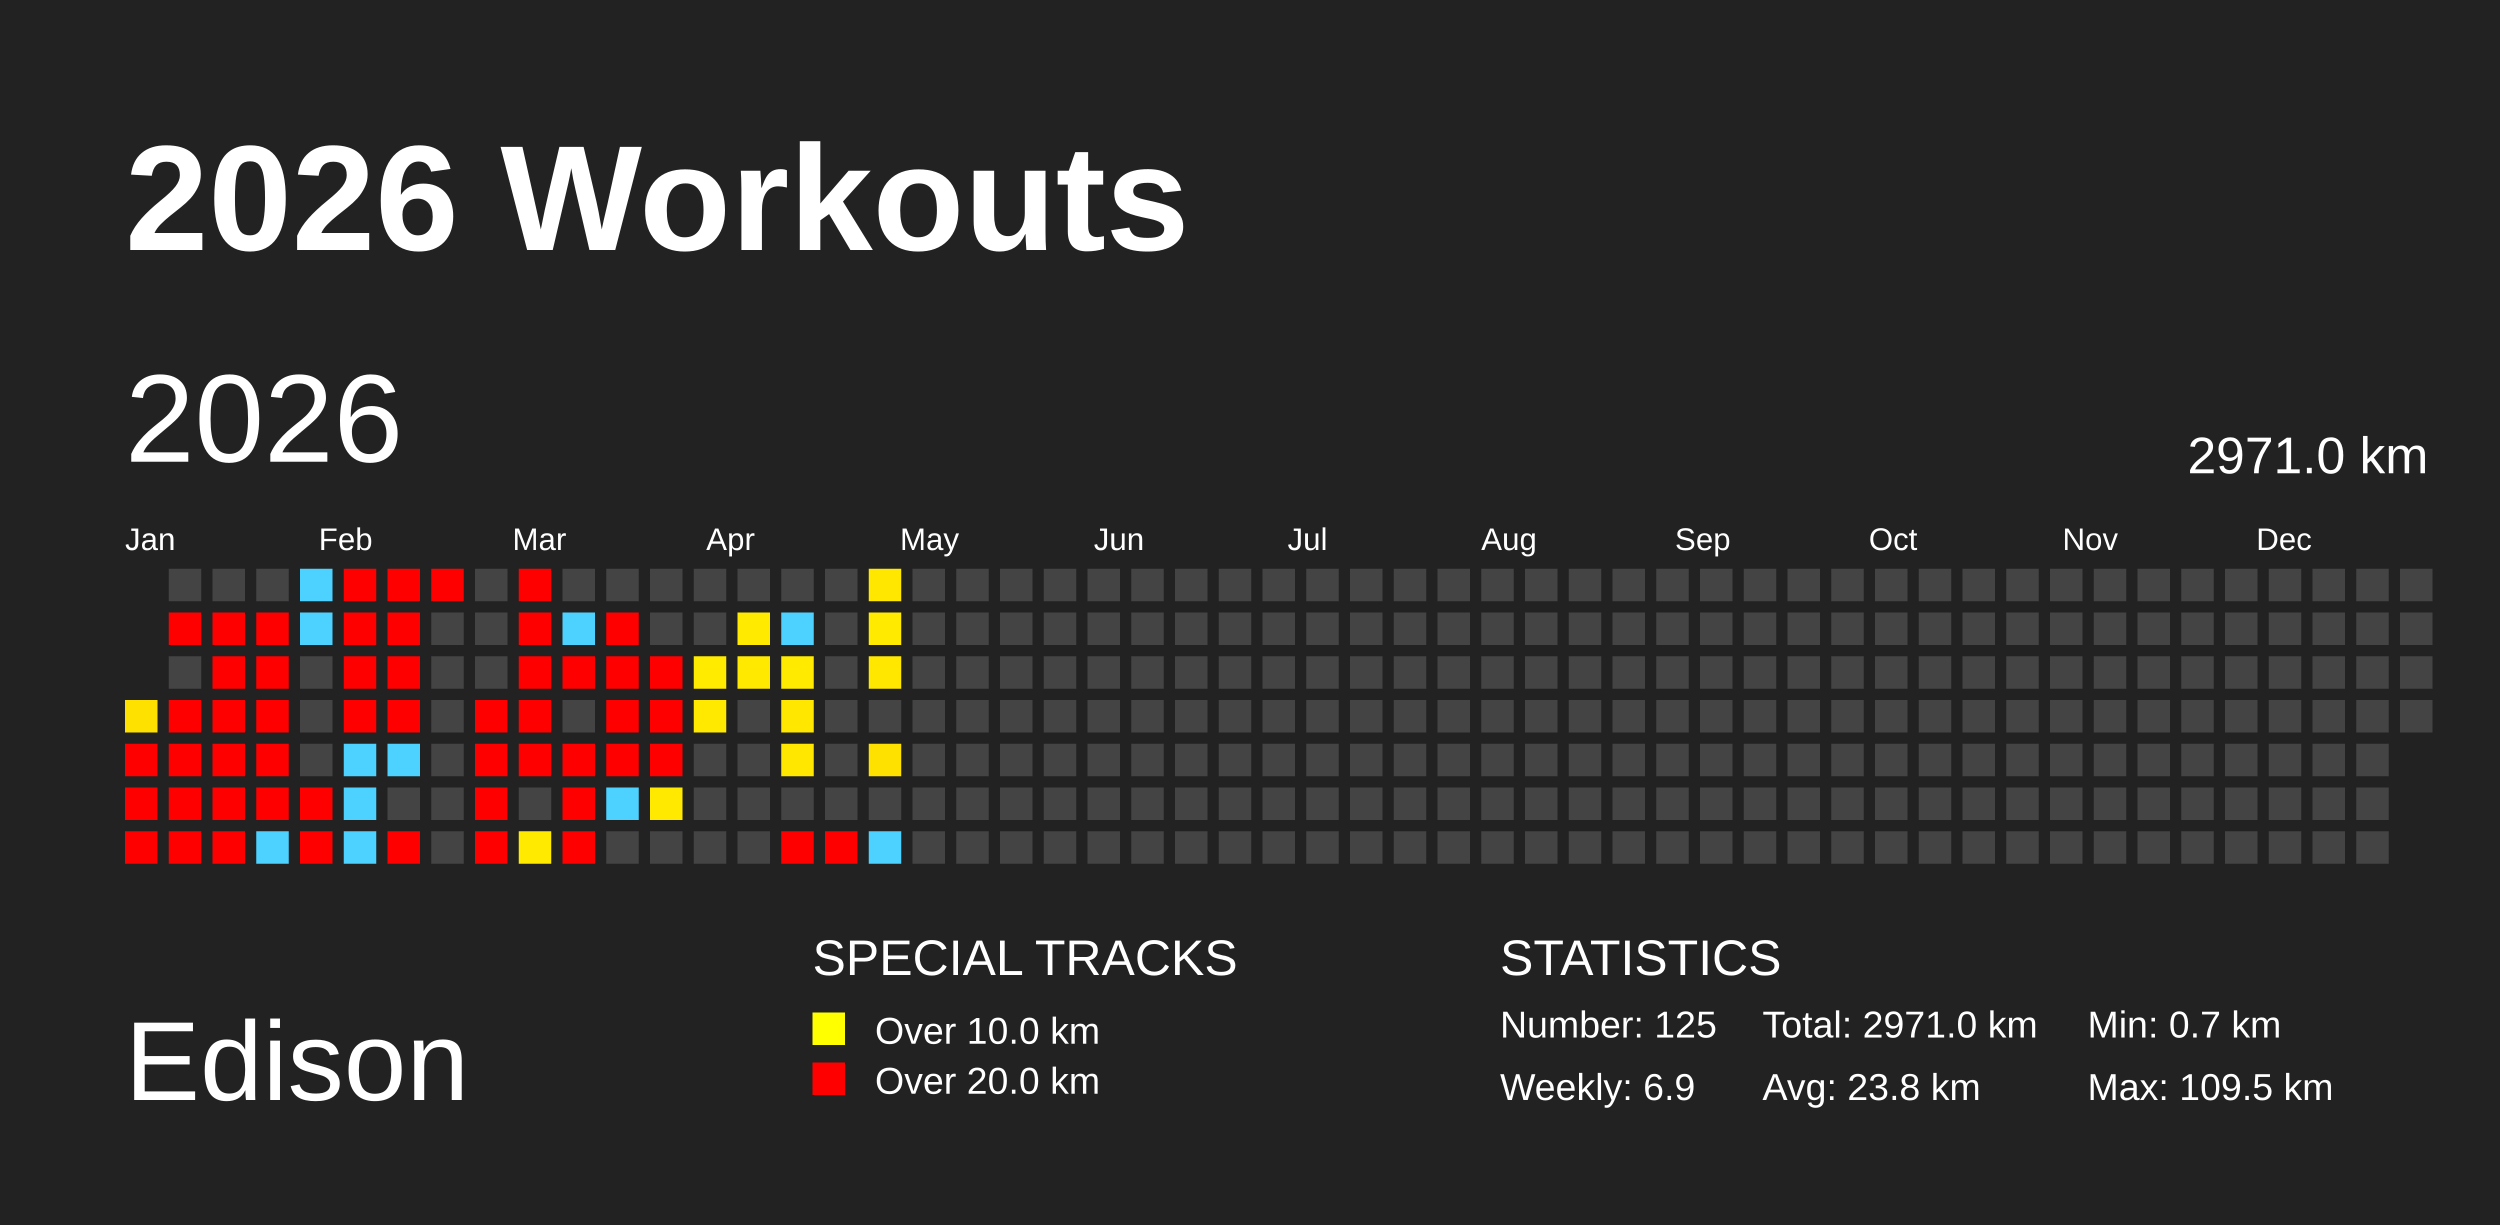
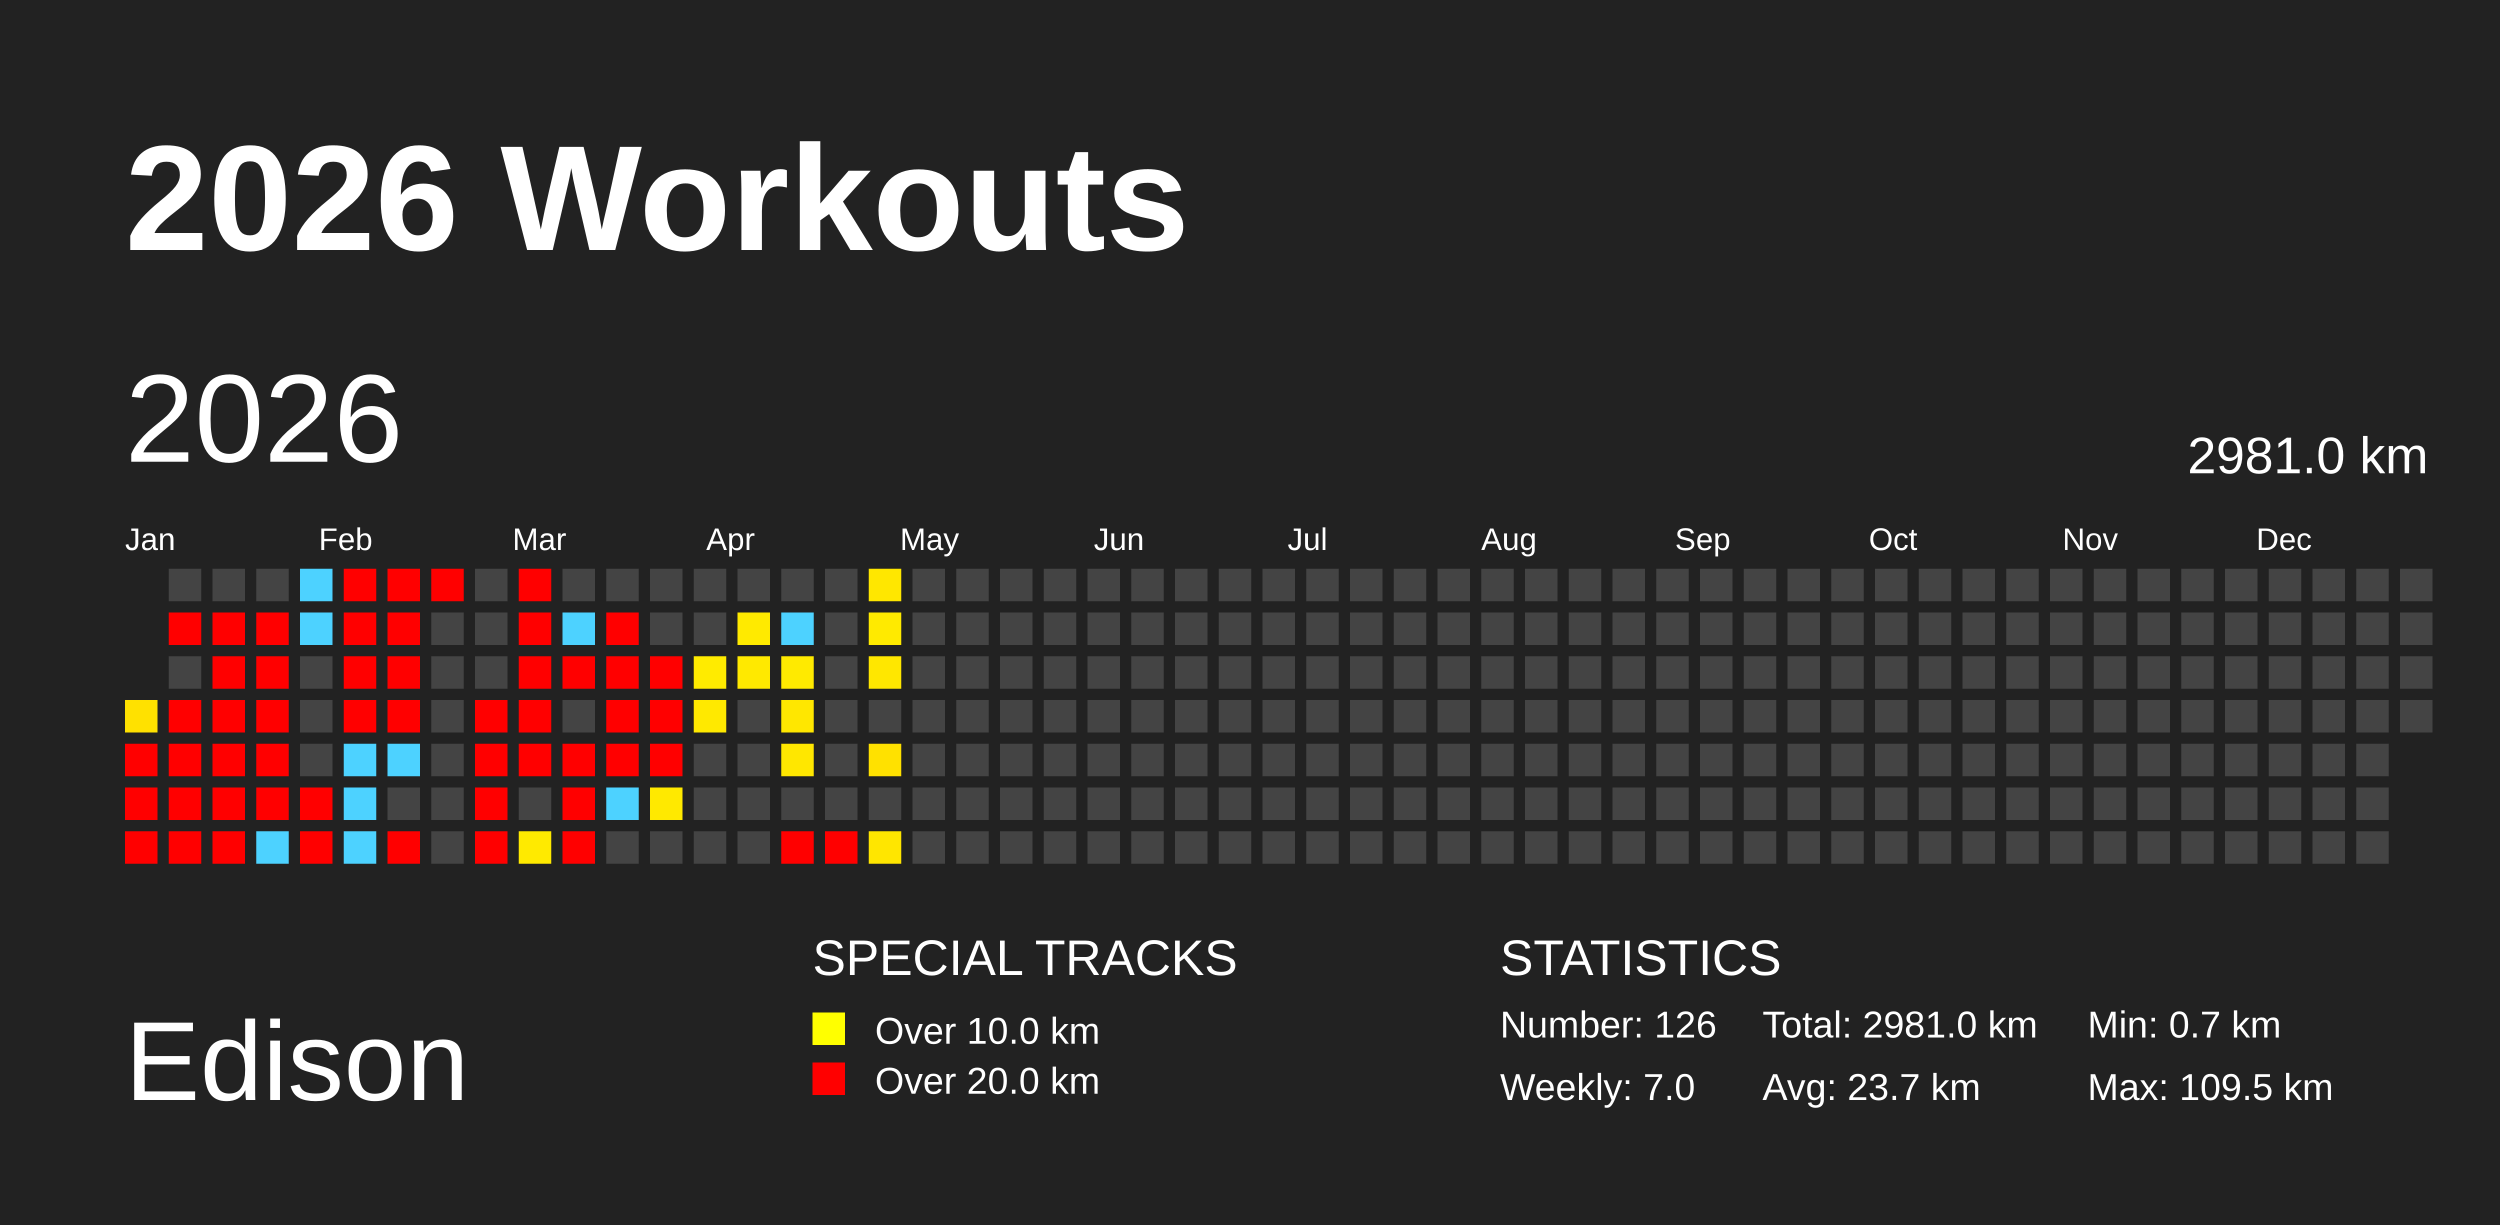
<svg xmlns="http://www.w3.org/2000/svg" baseProfile="full" height="98mm" version="1.1" viewBox="0,0,200,98" width="200mm">
  <defs />
  <rect fill="#222222" height="98" width="200" x="0" y="0" />
  <text fill="#FFFFFF" style="font-size:12px; font-family:Arial; font-weight:bold;" x="10" y="20">2026 Workouts</text>
  <text fill="#FFFFFF" style="font-size:9px; font-family:Arial" x="10" y="88">Edison</text>
  <text fill="#FFFFFF" style="font-size:4px; font-family:Arial" x="65" y="78">SPECIAL TRACKS</text>
  <rect fill="yellow" height="2.6" width="2.6" x="65" y="81" />
  <text fill="#FFFFFF" style="font-size:3px; font-family:Arial" x="70" y="83.5">Over 10.0 km</text>
  <rect fill="red" height="2.6" width="2.6" x="65" y="85" />
  <text fill="#FFFFFF" style="font-size:3px; font-family:Arial" x="70" y="87.5">Over 20.0 km</text>
  <text fill="#FFFFFF" style="font-size:4px; font-family:Arial" x="120" y="78">STATISTICS</text>
-   <text fill="#FFFFFF" style="font-size:3px; font-family:Arial" x="120" y="83">Number: 125</text>
-   <text fill="#FFFFFF" style="font-size:3px; font-family:Arial" x="120" y="88">Weekly: 6.9</text>
-   <text fill="#FFFFFF" style="font-size:3px; font-family:Arial" x="141" y="83">Total: 2971.0 km</text>
-   <text fill="#FFFFFF" style="font-size:3px; font-family:Arial" x="141" y="88">Avg: 23.8 km</text>
+   <text fill="#FFFFFF" style="font-size:3px; font-family:Arial" x="120" y="83">Number: 126</text>
+   <text fill="#FFFFFF" style="font-size:3px; font-family:Arial" x="120" y="88">Weekly: 7.0</text>
+   <text fill="#FFFFFF" style="font-size:3px; font-family:Arial" x="141" y="83">Total: 2981.0 km</text>
+   <text fill="#FFFFFF" style="font-size:3px; font-family:Arial" x="141" y="88">Avg: 23.7 km</text>
  <text fill="#FFFFFF" style="font-size:3px; font-family:Arial" x="167" y="83">Min: 0.7 km</text>
  <text fill="#FFFFFF" style="font-size:3px; font-family:Arial" x="167" y="88">Max: 109.5 km</text>
  <text dominant-baseline="hanging" fill="#FFFFFF" style="font-size:10.0px; font-family:Arial;" x="10" y="30">2026</text>
-   <text dominant-baseline="hanging" fill="#FFFFFF" style="font-size:4.125px; font-family:Arial;" x="175" y="35">2971.0 km</text>
+   <text dominant-baseline="hanging" fill="#FFFFFF" style="font-size:4.125px; font-family:Arial;" x="175" y="35">2981.0 km</text>
  <text fill="#FFFFFF" style="font-size:2.5px; font-family:Arial" x="10.0" y="44">Jan</text>
  <text fill="#FFFFFF" style="font-size:2.5px; font-family:Arial" x="25.5" y="44">Feb</text>
  <text fill="#FFFFFF" style="font-size:2.5px; font-family:Arial" x="41.0" y="44">Mar</text>
  <text fill="#FFFFFF" style="font-size:2.5px; font-family:Arial" x="56.5" y="44">Apr</text>
  <text fill="#FFFFFF" style="font-size:2.5px; font-family:Arial" x="72.0" y="44">May</text>
  <text fill="#FFFFFF" style="font-size:2.5px; font-family:Arial" x="87.5" y="44">Jun</text>
  <text fill="#FFFFFF" style="font-size:2.5px; font-family:Arial" x="103.0" y="44">Jul</text>
  <text fill="#FFFFFF" style="font-size:2.5px; font-family:Arial" x="118.5" y="44">Aug</text>
  <text fill="#FFFFFF" style="font-size:2.5px; font-family:Arial" x="134.0" y="44">Sep</text>
  <text fill="#FFFFFF" style="font-size:2.5px; font-family:Arial" x="149.5" y="44">Oct</text>
  <text fill="#FFFFFF" style="font-size:2.5px; font-family:Arial" x="165.0" y="44">Nov</text>
  <text fill="#FFFFFF" style="font-size:2.5px; font-family:Arial" x="180.5" y="44">Dec</text>
  <rect fill="#ffe100" height="2.6" width="2.6" x="10.0" y="56.0" />
  <rect fill="red" height="2.6" width="2.6" x="10.0" y="59.5" />
  <rect fill="red" height="2.6" width="2.6" x="10.0" y="63.0" />
  <rect fill="red" height="2.6" width="2.6" x="10.0" y="66.5" />
  <rect fill="#444444" height="2.6" width="2.6" x="13.5" y="45.5" />
  <rect fill="red" height="2.6" width="2.6" x="13.5" y="49.0" />
  <rect fill="#444444" height="2.6" width="2.6" x="13.5" y="52.5" />
  <rect fill="red" height="2.6" width="2.6" x="13.5" y="56.0" />
  <rect fill="red" height="2.6" width="2.6" x="13.5" y="59.5" />
  <rect fill="red" height="2.6" width="2.6" x="13.5" y="63.0" />
  <rect fill="red" height="2.6" width="2.6" x="13.5" y="66.5" />
  <rect fill="#444444" height="2.6" width="2.6" x="17.0" y="45.5" />
  <rect fill="red" height="2.6" width="2.6" x="17.0" y="49.0" />
  <rect fill="red" height="2.6" width="2.6" x="17.0" y="52.5" />
  <rect fill="red" height="2.6" width="2.6" x="17.0" y="56.0" />
  <rect fill="red" height="2.6" width="2.6" x="17.0" y="59.5" />
  <rect fill="red" height="2.6" width="2.6" x="17.0" y="63.0" />
  <rect fill="red" height="2.6" width="2.6" x="17.0" y="66.5" />
  <rect fill="#444444" height="2.6" width="2.6" x="20.5" y="45.5" />
  <rect fill="red" height="2.6" width="2.6" x="20.5" y="49.0" />
  <rect fill="red" height="2.6" width="2.6" x="20.5" y="52.5" />
  <rect fill="red" height="2.6" width="2.6" x="20.5" y="56.0" />
  <rect fill="red" height="2.6" width="2.6" x="20.5" y="59.5" />
  <rect fill="red" height="2.6" width="2.6" x="20.5" y="63.0" />
  <rect fill="#4dd2ff" height="2.6" width="2.6" x="20.5" y="66.5" />
  <rect fill="#4dd2ff" height="2.6" width="2.6" x="24.0" y="45.5" />
  <rect fill="#4dd2ff" height="2.6" width="2.6" x="24.0" y="49.0" />
  <rect fill="#444444" height="2.6" width="2.6" x="24.0" y="52.5" />
  <rect fill="#444444" height="2.6" width="2.6" x="24.0" y="56.0" />
  <rect fill="#444444" height="2.6" width="2.6" x="24.0" y="59.5" />
  <rect fill="red" height="2.6" width="2.6" x="24.0" y="63.0" />
  <rect fill="red" height="2.6" width="2.6" x="24.0" y="66.5" />
  <rect fill="red" height="2.6" width="2.6" x="27.5" y="45.5" />
  <rect fill="red" height="2.6" width="2.6" x="27.5" y="49.0" />
  <rect fill="red" height="2.6" width="2.6" x="27.5" y="52.5" />
  <rect fill="red" height="2.6" width="2.6" x="27.5" y="56.0" />
  <rect fill="#4dd2ff" height="2.6" width="2.6" x="27.5" y="59.5" />
  <rect fill="#4dd2ff" height="2.6" width="2.6" x="27.5" y="63.0" />
  <rect fill="#4dd2ff" height="2.6" width="2.6" x="27.5" y="66.5" />
  <rect fill="red" height="2.6" width="2.6" x="31.0" y="45.5" />
  <rect fill="red" height="2.6" width="2.6" x="31.0" y="49.0" />
  <rect fill="red" height="2.6" width="2.6" x="31.0" y="52.5" />
  <rect fill="red" height="2.6" width="2.6" x="31.0" y="56.0" />
  <rect fill="#4dd2ff" height="2.6" width="2.6" x="31.0" y="59.5" />
  <rect fill="#444444" height="2.6" width="2.6" x="31.0" y="63.0" />
  <rect fill="red" height="2.6" width="2.6" x="31.0" y="66.5" />
  <rect fill="red" height="2.6" width="2.6" x="34.5" y="45.5" />
  <rect fill="#444444" height="2.6" width="2.6" x="34.5" y="49.0" />
  <rect fill="#444444" height="2.6" width="2.6" x="34.5" y="52.5" />
  <rect fill="#444444" height="2.6" width="2.6" x="34.5" y="56.0" />
  <rect fill="#444444" height="2.6" width="2.6" x="34.5" y="59.5" />
  <rect fill="#444444" height="2.6" width="2.6" x="34.5" y="63.0" />
  <rect fill="#444444" height="2.6" width="2.6" x="34.5" y="66.5" />
  <rect fill="#444444" height="2.6" width="2.6" x="38.0" y="45.5" />
  <rect fill="#444444" height="2.6" width="2.6" x="38.0" y="49.0" />
  <rect fill="#444444" height="2.6" width="2.6" x="38.0" y="52.5" />
  <rect fill="red" height="2.6" width="2.6" x="38.0" y="56.0" />
  <rect fill="red" height="2.6" width="2.6" x="38.0" y="59.5" />
  <rect fill="red" height="2.6" width="2.6" x="38.0" y="63.0" />
  <rect fill="red" height="2.6" width="2.6" x="38.0" y="66.5" />
  <rect fill="red" height="2.6" width="2.6" x="41.5" y="45.5" />
  <rect fill="red" height="2.6" width="2.6" x="41.5" y="49.0" />
  <rect fill="red" height="2.6" width="2.6" x="41.5" y="52.5" />
  <rect fill="red" height="2.6" width="2.6" x="41.5" y="56.0" />
  <rect fill="red" height="2.6" width="2.6" x="41.5" y="59.5" />
  <rect fill="#444444" height="2.6" width="2.6" x="41.5" y="63.0" />
  <rect fill="#ffea00" height="2.6" width="2.6" x="41.5" y="66.5" />
  <rect fill="#444444" height="2.6" width="2.6" x="45.0" y="45.5" />
  <rect fill="#4dd2ff" height="2.6" width="2.6" x="45.0" y="49.0" />
  <rect fill="red" height="2.6" width="2.6" x="45.0" y="52.5" />
  <rect fill="#444444" height="2.6" width="2.6" x="45.0" y="56.0" />
  <rect fill="red" height="2.6" width="2.6" x="45.0" y="59.5" />
  <rect fill="red" height="2.6" width="2.6" x="45.0" y="63.0" />
  <rect fill="red" height="2.6" width="2.6" x="45.0" y="66.5" />
  <rect fill="#444444" height="2.6" width="2.6" x="48.5" y="45.5" />
  <rect fill="red" height="2.6" width="2.6" x="48.5" y="49.0" />
  <rect fill="red" height="2.6" width="2.6" x="48.5" y="52.5" />
  <rect fill="red" height="2.6" width="2.6" x="48.5" y="56.0" />
  <rect fill="red" height="2.6" width="2.6" x="48.5" y="59.5" />
  <rect fill="#4dd2ff" height="2.6" width="2.6" x="48.5" y="63.0" />
  <rect fill="#444444" height="2.6" width="2.6" x="48.5" y="66.5" />
  <rect fill="#444444" height="2.6" width="2.6" x="52.0" y="45.5" />
  <rect fill="#444444" height="2.6" width="2.6" x="52.0" y="49.0" />
  <rect fill="red" height="2.6" width="2.6" x="52.0" y="52.5" />
  <rect fill="red" height="2.6" width="2.6" x="52.0" y="56.0" />
  <rect fill="red" height="2.6" width="2.6" x="52.0" y="59.5" />
  <rect fill="#ffe900" height="2.6" width="2.6" x="52.0" y="63.0" />
  <rect fill="#444444" height="2.6" width="2.6" x="52.0" y="66.5" />
  <rect fill="#444444" height="2.6" width="2.6" x="55.5" y="45.5" />
  <rect fill="#444444" height="2.6" width="2.6" x="55.5" y="49.0" />
  <rect fill="#ffeb00" height="2.6" width="2.6" x="55.5" y="52.5" />
  <rect fill="#ffe900" height="2.6" width="2.6" x="55.5" y="56.0" />
  <rect fill="#444444" height="2.6" width="2.6" x="55.5" y="59.5" />
  <rect fill="#444444" height="2.6" width="2.6" x="55.5" y="63.0" />
  <rect fill="#444444" height="2.6" width="2.6" x="55.5" y="66.5" />
  <rect fill="#444444" height="2.6" width="2.6" x="59.0" y="45.5" />
  <rect fill="#ffea00" height="2.6" width="2.6" x="59.0" y="49.0" />
  <rect fill="#ffe900" height="2.6" width="2.6" x="59.0" y="52.5" />
  <rect fill="#444444" height="2.6" width="2.6" x="59.0" y="56.0" />
  <rect fill="#444444" height="2.6" width="2.6" x="59.0" y="59.5" />
  <rect fill="#444444" height="2.6" width="2.6" x="59.0" y="63.0" />
  <rect fill="#444444" height="2.6" width="2.6" x="59.0" y="66.5" />
  <rect fill="#444444" height="2.6" width="2.6" x="62.5" y="45.5" />
  <rect fill="#4dd2ff" height="2.6" width="2.6" x="62.5" y="49.0" />
  <rect fill="#ffea00" height="2.6" width="2.6" x="62.5" y="52.5" />
  <rect fill="#ffe700" height="2.6" width="2.6" x="62.5" y="56.0" />
  <rect fill="#ffe700" height="2.6" width="2.6" x="62.5" y="59.5" />
  <rect fill="#444444" height="2.6" width="2.6" x="62.5" y="63.0" />
  <rect fill="red" height="2.6" width="2.6" x="62.5" y="66.5" />
  <rect fill="#444444" height="2.6" width="2.6" x="66.0" y="45.5" />
  <rect fill="#444444" height="2.6" width="2.6" x="66.0" y="49.0" />
  <rect fill="#444444" height="2.6" width="2.6" x="66.0" y="52.5" />
  <rect fill="#444444" height="2.6" width="2.6" x="66.0" y="56.0" />
  <rect fill="#444444" height="2.6" width="2.6" x="66.0" y="59.5" />
  <rect fill="#444444" height="2.6" width="2.6" x="66.0" y="63.0" />
  <rect fill="red" height="2.6" width="2.6" x="66.0" y="66.5" />
  <rect fill="#ffe700" height="2.6" width="2.6" x="69.5" y="45.5" />
  <rect fill="#ffea00" height="2.6" width="2.6" x="69.5" y="49.0" />
  <rect fill="#ffe700" height="2.6" width="2.6" x="69.5" y="52.5" />
  <rect fill="#444444" height="2.6" width="2.6" x="69.5" y="56.0" />
  <rect fill="#ffe100" height="2.6" width="2.6" x="69.5" y="59.5" />
  <rect fill="#444444" height="2.6" width="2.6" x="69.5" y="63.0" />
-   <rect fill="#4dd2ff" height="2.6" width="2.6" x="69.5" y="66.5" />
+   <rect fill="#ffe600" height="2.6" width="2.6" x="69.5" y="66.5" />
  <rect fill="#444444" height="2.6" width="2.6" x="73.0" y="45.5" />
  <rect fill="#444444" height="2.6" width="2.6" x="73.0" y="49.0" />
  <rect fill="#444444" height="2.6" width="2.6" x="73.0" y="52.5" />
  <rect fill="#444444" height="2.6" width="2.6" x="73.0" y="56.0" />
  <rect fill="#444444" height="2.6" width="2.6" x="73.0" y="59.5" />
  <rect fill="#444444" height="2.6" width="2.6" x="73.0" y="63.0" />
  <rect fill="#444444" height="2.6" width="2.6" x="73.0" y="66.5" />
  <rect fill="#444444" height="2.6" width="2.6" x="76.5" y="45.5" />
  <rect fill="#444444" height="2.6" width="2.6" x="76.5" y="49.0" />
  <rect fill="#444444" height="2.6" width="2.6" x="76.5" y="52.5" />
  <rect fill="#444444" height="2.6" width="2.6" x="76.5" y="56.0" />
  <rect fill="#444444" height="2.6" width="2.6" x="76.5" y="59.5" />
  <rect fill="#444444" height="2.6" width="2.6" x="76.5" y="63.0" />
  <rect fill="#444444" height="2.6" width="2.6" x="76.5" y="66.5" />
  <rect fill="#444444" height="2.6" width="2.6" x="80.0" y="45.5" />
  <rect fill="#444444" height="2.6" width="2.6" x="80.0" y="49.0" />
  <rect fill="#444444" height="2.6" width="2.6" x="80.0" y="52.5" />
  <rect fill="#444444" height="2.6" width="2.6" x="80.0" y="56.0" />
  <rect fill="#444444" height="2.6" width="2.6" x="80.0" y="59.5" />
  <rect fill="#444444" height="2.6" width="2.6" x="80.0" y="63.0" />
  <rect fill="#444444" height="2.6" width="2.6" x="80.0" y="66.5" />
  <rect fill="#444444" height="2.6" width="2.6" x="83.5" y="45.5" />
  <rect fill="#444444" height="2.6" width="2.6" x="83.5" y="49.0" />
  <rect fill="#444444" height="2.6" width="2.6" x="83.5" y="52.5" />
  <rect fill="#444444" height="2.6" width="2.6" x="83.5" y="56.0" />
  <rect fill="#444444" height="2.6" width="2.6" x="83.5" y="59.5" />
  <rect fill="#444444" height="2.6" width="2.6" x="83.5" y="63.0" />
  <rect fill="#444444" height="2.6" width="2.6" x="83.5" y="66.5" />
  <rect fill="#444444" height="2.6" width="2.6" x="87.0" y="45.5" />
  <rect fill="#444444" height="2.6" width="2.6" x="87.0" y="49.0" />
  <rect fill="#444444" height="2.6" width="2.6" x="87.0" y="52.5" />
  <rect fill="#444444" height="2.6" width="2.6" x="87.0" y="56.0" />
  <rect fill="#444444" height="2.6" width="2.6" x="87.0" y="59.5" />
  <rect fill="#444444" height="2.6" width="2.6" x="87.0" y="63.0" />
  <rect fill="#444444" height="2.6" width="2.6" x="87.0" y="66.5" />
  <rect fill="#444444" height="2.6" width="2.6" x="90.5" y="45.5" />
  <rect fill="#444444" height="2.6" width="2.6" x="90.5" y="49.0" />
  <rect fill="#444444" height="2.6" width="2.6" x="90.5" y="52.5" />
  <rect fill="#444444" height="2.6" width="2.6" x="90.5" y="56.0" />
  <rect fill="#444444" height="2.6" width="2.6" x="90.5" y="59.5" />
  <rect fill="#444444" height="2.6" width="2.6" x="90.5" y="63.0" />
  <rect fill="#444444" height="2.6" width="2.6" x="90.5" y="66.5" />
  <rect fill="#444444" height="2.6" width="2.6" x="94.0" y="45.5" />
  <rect fill="#444444" height="2.6" width="2.6" x="94.0" y="49.0" />
  <rect fill="#444444" height="2.6" width="2.6" x="94.0" y="52.5" />
  <rect fill="#444444" height="2.6" width="2.6" x="94.0" y="56.0" />
  <rect fill="#444444" height="2.6" width="2.6" x="94.0" y="59.5" />
  <rect fill="#444444" height="2.6" width="2.6" x="94.0" y="63.0" />
  <rect fill="#444444" height="2.6" width="2.6" x="94.0" y="66.5" />
  <rect fill="#444444" height="2.6" width="2.6" x="97.5" y="45.5" />
  <rect fill="#444444" height="2.6" width="2.6" x="97.5" y="49.0" />
  <rect fill="#444444" height="2.6" width="2.6" x="97.5" y="52.5" />
  <rect fill="#444444" height="2.6" width="2.6" x="97.5" y="56.0" />
  <rect fill="#444444" height="2.6" width="2.6" x="97.5" y="59.5" />
  <rect fill="#444444" height="2.6" width="2.6" x="97.5" y="63.0" />
  <rect fill="#444444" height="2.6" width="2.6" x="97.5" y="66.5" />
  <rect fill="#444444" height="2.6" width="2.6" x="101.0" y="45.5" />
  <rect fill="#444444" height="2.6" width="2.6" x="101.0" y="49.0" />
  <rect fill="#444444" height="2.6" width="2.6" x="101.0" y="52.5" />
  <rect fill="#444444" height="2.6" width="2.6" x="101.0" y="56.0" />
  <rect fill="#444444" height="2.6" width="2.6" x="101.0" y="59.5" />
  <rect fill="#444444" height="2.6" width="2.6" x="101.0" y="63.0" />
  <rect fill="#444444" height="2.6" width="2.6" x="101.0" y="66.5" />
  <rect fill="#444444" height="2.6" width="2.6" x="104.5" y="45.5" />
  <rect fill="#444444" height="2.6" width="2.6" x="104.5" y="49.0" />
  <rect fill="#444444" height="2.6" width="2.6" x="104.5" y="52.5" />
  <rect fill="#444444" height="2.6" width="2.6" x="104.5" y="56.0" />
  <rect fill="#444444" height="2.6" width="2.6" x="104.5" y="59.5" />
  <rect fill="#444444" height="2.6" width="2.6" x="104.5" y="63.0" />
  <rect fill="#444444" height="2.6" width="2.6" x="104.5" y="66.5" />
  <rect fill="#444444" height="2.6" width="2.6" x="108.0" y="45.5" />
  <rect fill="#444444" height="2.6" width="2.6" x="108.0" y="49.0" />
  <rect fill="#444444" height="2.6" width="2.6" x="108.0" y="52.5" />
  <rect fill="#444444" height="2.6" width="2.6" x="108.0" y="56.0" />
  <rect fill="#444444" height="2.6" width="2.6" x="108.0" y="59.5" />
  <rect fill="#444444" height="2.6" width="2.6" x="108.0" y="63.0" />
  <rect fill="#444444" height="2.6" width="2.6" x="108.0" y="66.5" />
  <rect fill="#444444" height="2.6" width="2.6" x="111.5" y="45.5" />
  <rect fill="#444444" height="2.6" width="2.6" x="111.5" y="49.0" />
  <rect fill="#444444" height="2.6" width="2.6" x="111.5" y="52.5" />
  <rect fill="#444444" height="2.6" width="2.6" x="111.5" y="56.0" />
  <rect fill="#444444" height="2.6" width="2.6" x="111.5" y="59.5" />
  <rect fill="#444444" height="2.6" width="2.6" x="111.5" y="63.0" />
  <rect fill="#444444" height="2.6" width="2.6" x="111.5" y="66.5" />
  <rect fill="#444444" height="2.6" width="2.6" x="115.0" y="45.5" />
  <rect fill="#444444" height="2.6" width="2.6" x="115.0" y="49.0" />
  <rect fill="#444444" height="2.6" width="2.6" x="115.0" y="52.5" />
  <rect fill="#444444" height="2.6" width="2.6" x="115.0" y="56.0" />
  <rect fill="#444444" height="2.6" width="2.6" x="115.0" y="59.5" />
  <rect fill="#444444" height="2.6" width="2.6" x="115.0" y="63.0" />
  <rect fill="#444444" height="2.6" width="2.6" x="115.0" y="66.5" />
  <rect fill="#444444" height="2.6" width="2.6" x="118.5" y="45.5" />
  <rect fill="#444444" height="2.6" width="2.6" x="118.5" y="49.0" />
  <rect fill="#444444" height="2.6" width="2.6" x="118.5" y="52.5" />
  <rect fill="#444444" height="2.6" width="2.6" x="118.5" y="56.0" />
  <rect fill="#444444" height="2.6" width="2.6" x="118.5" y="59.5" />
  <rect fill="#444444" height="2.6" width="2.6" x="118.5" y="63.0" />
  <rect fill="#444444" height="2.6" width="2.6" x="118.5" y="66.5" />
  <rect fill="#444444" height="2.6" width="2.6" x="122.0" y="45.5" />
  <rect fill="#444444" height="2.6" width="2.6" x="122.0" y="49.0" />
  <rect fill="#444444" height="2.6" width="2.6" x="122.0" y="52.5" />
  <rect fill="#444444" height="2.6" width="2.6" x="122.0" y="56.0" />
  <rect fill="#444444" height="2.6" width="2.6" x="122.0" y="59.5" />
  <rect fill="#444444" height="2.6" width="2.6" x="122.0" y="63.0" />
  <rect fill="#444444" height="2.6" width="2.6" x="122.0" y="66.5" />
  <rect fill="#444444" height="2.6" width="2.6" x="125.5" y="45.5" />
  <rect fill="#444444" height="2.6" width="2.6" x="125.5" y="49.0" />
  <rect fill="#444444" height="2.6" width="2.6" x="125.5" y="52.5" />
  <rect fill="#444444" height="2.6" width="2.6" x="125.5" y="56.0" />
  <rect fill="#444444" height="2.6" width="2.6" x="125.5" y="59.5" />
  <rect fill="#444444" height="2.6" width="2.6" x="125.5" y="63.0" />
  <rect fill="#444444" height="2.6" width="2.6" x="125.5" y="66.5" />
  <rect fill="#444444" height="2.6" width="2.6" x="129.0" y="45.5" />
  <rect fill="#444444" height="2.6" width="2.6" x="129.0" y="49.0" />
  <rect fill="#444444" height="2.6" width="2.6" x="129.0" y="52.5" />
  <rect fill="#444444" height="2.6" width="2.6" x="129.0" y="56.0" />
  <rect fill="#444444" height="2.6" width="2.6" x="129.0" y="59.5" />
  <rect fill="#444444" height="2.6" width="2.6" x="129.0" y="63.0" />
  <rect fill="#444444" height="2.6" width="2.6" x="129.0" y="66.5" />
  <rect fill="#444444" height="2.6" width="2.6" x="132.5" y="45.5" />
  <rect fill="#444444" height="2.6" width="2.6" x="132.5" y="49.0" />
  <rect fill="#444444" height="2.6" width="2.6" x="132.5" y="52.5" />
  <rect fill="#444444" height="2.6" width="2.6" x="132.5" y="56.0" />
  <rect fill="#444444" height="2.6" width="2.6" x="132.5" y="59.5" />
  <rect fill="#444444" height="2.6" width="2.6" x="132.5" y="63.0" />
  <rect fill="#444444" height="2.6" width="2.6" x="132.5" y="66.5" />
  <rect fill="#444444" height="2.6" width="2.6" x="136.0" y="45.5" />
  <rect fill="#444444" height="2.6" width="2.6" x="136.0" y="49.0" />
  <rect fill="#444444" height="2.6" width="2.6" x="136.0" y="52.5" />
  <rect fill="#444444" height="2.6" width="2.6" x="136.0" y="56.0" />
  <rect fill="#444444" height="2.6" width="2.6" x="136.0" y="59.5" />
  <rect fill="#444444" height="2.6" width="2.6" x="136.0" y="63.0" />
  <rect fill="#444444" height="2.6" width="2.6" x="136.0" y="66.5" />
  <rect fill="#444444" height="2.6" width="2.6" x="139.5" y="45.5" />
  <rect fill="#444444" height="2.6" width="2.6" x="139.5" y="49.0" />
  <rect fill="#444444" height="2.6" width="2.6" x="139.5" y="52.5" />
  <rect fill="#444444" height="2.6" width="2.6" x="139.5" y="56.0" />
  <rect fill="#444444" height="2.6" width="2.6" x="139.5" y="59.5" />
  <rect fill="#444444" height="2.6" width="2.6" x="139.5" y="63.0" />
  <rect fill="#444444" height="2.6" width="2.6" x="139.5" y="66.5" />
  <rect fill="#444444" height="2.6" width="2.6" x="143.0" y="45.5" />
  <rect fill="#444444" height="2.6" width="2.6" x="143.0" y="49.0" />
  <rect fill="#444444" height="2.6" width="2.6" x="143.0" y="52.5" />
  <rect fill="#444444" height="2.6" width="2.6" x="143.0" y="56.0" />
  <rect fill="#444444" height="2.6" width="2.6" x="143.0" y="59.5" />
  <rect fill="#444444" height="2.6" width="2.6" x="143.0" y="63.0" />
  <rect fill="#444444" height="2.6" width="2.6" x="143.0" y="66.5" />
  <rect fill="#444444" height="2.6" width="2.6" x="146.5" y="45.5" />
  <rect fill="#444444" height="2.6" width="2.6" x="146.5" y="49.0" />
  <rect fill="#444444" height="2.6" width="2.6" x="146.5" y="52.5" />
  <rect fill="#444444" height="2.6" width="2.6" x="146.5" y="56.0" />
  <rect fill="#444444" height="2.6" width="2.6" x="146.5" y="59.5" />
  <rect fill="#444444" height="2.6" width="2.6" x="146.5" y="63.0" />
  <rect fill="#444444" height="2.6" width="2.6" x="146.5" y="66.5" />
  <rect fill="#444444" height="2.6" width="2.6" x="150.0" y="45.5" />
  <rect fill="#444444" height="2.6" width="2.6" x="150.0" y="49.0" />
  <rect fill="#444444" height="2.6" width="2.6" x="150.0" y="52.5" />
  <rect fill="#444444" height="2.6" width="2.6" x="150.0" y="56.0" />
  <rect fill="#444444" height="2.6" width="2.6" x="150.0" y="59.5" />
  <rect fill="#444444" height="2.6" width="2.6" x="150.0" y="63.0" />
  <rect fill="#444444" height="2.6" width="2.6" x="150.0" y="66.5" />
  <rect fill="#444444" height="2.6" width="2.6" x="153.5" y="45.5" />
  <rect fill="#444444" height="2.6" width="2.6" x="153.5" y="49.0" />
  <rect fill="#444444" height="2.6" width="2.6" x="153.5" y="52.5" />
  <rect fill="#444444" height="2.6" width="2.6" x="153.5" y="56.0" />
  <rect fill="#444444" height="2.6" width="2.6" x="153.5" y="59.5" />
  <rect fill="#444444" height="2.6" width="2.6" x="153.5" y="63.0" />
  <rect fill="#444444" height="2.6" width="2.6" x="153.5" y="66.5" />
  <rect fill="#444444" height="2.6" width="2.6" x="157.0" y="45.5" />
  <rect fill="#444444" height="2.6" width="2.6" x="157.0" y="49.0" />
  <rect fill="#444444" height="2.6" width="2.6" x="157.0" y="52.5" />
  <rect fill="#444444" height="2.6" width="2.6" x="157.0" y="56.0" />
  <rect fill="#444444" height="2.6" width="2.6" x="157.0" y="59.5" />
  <rect fill="#444444" height="2.6" width="2.6" x="157.0" y="63.0" />
  <rect fill="#444444" height="2.6" width="2.6" x="157.0" y="66.5" />
  <rect fill="#444444" height="2.6" width="2.6" x="160.5" y="45.5" />
  <rect fill="#444444" height="2.6" width="2.6" x="160.5" y="49.0" />
  <rect fill="#444444" height="2.6" width="2.6" x="160.5" y="52.5" />
  <rect fill="#444444" height="2.6" width="2.6" x="160.5" y="56.0" />
  <rect fill="#444444" height="2.6" width="2.6" x="160.5" y="59.5" />
  <rect fill="#444444" height="2.6" width="2.6" x="160.5" y="63.0" />
  <rect fill="#444444" height="2.6" width="2.6" x="160.5" y="66.5" />
  <rect fill="#444444" height="2.6" width="2.6" x="164.0" y="45.5" />
  <rect fill="#444444" height="2.6" width="2.6" x="164.0" y="49.0" />
  <rect fill="#444444" height="2.6" width="2.6" x="164.0" y="52.5" />
  <rect fill="#444444" height="2.6" width="2.6" x="164.0" y="56.0" />
  <rect fill="#444444" height="2.6" width="2.6" x="164.0" y="59.5" />
  <rect fill="#444444" height="2.6" width="2.6" x="164.0" y="63.0" />
  <rect fill="#444444" height="2.6" width="2.6" x="164.0" y="66.5" />
  <rect fill="#444444" height="2.6" width="2.6" x="167.5" y="45.5" />
  <rect fill="#444444" height="2.6" width="2.6" x="167.5" y="49.0" />
  <rect fill="#444444" height="2.6" width="2.6" x="167.5" y="52.5" />
  <rect fill="#444444" height="2.6" width="2.6" x="167.5" y="56.0" />
  <rect fill="#444444" height="2.6" width="2.6" x="167.5" y="59.5" />
  <rect fill="#444444" height="2.6" width="2.6" x="167.5" y="63.0" />
  <rect fill="#444444" height="2.6" width="2.6" x="167.5" y="66.5" />
  <rect fill="#444444" height="2.6" width="2.6" x="171.0" y="45.5" />
  <rect fill="#444444" height="2.6" width="2.6" x="171.0" y="49.0" />
  <rect fill="#444444" height="2.6" width="2.6" x="171.0" y="52.5" />
  <rect fill="#444444" height="2.6" width="2.6" x="171.0" y="56.0" />
  <rect fill="#444444" height="2.6" width="2.6" x="171.0" y="59.5" />
  <rect fill="#444444" height="2.6" width="2.6" x="171.0" y="63.0" />
  <rect fill="#444444" height="2.6" width="2.6" x="171.0" y="66.5" />
  <rect fill="#444444" height="2.6" width="2.6" x="174.5" y="45.5" />
  <rect fill="#444444" height="2.6" width="2.6" x="174.5" y="49.0" />
  <rect fill="#444444" height="2.6" width="2.6" x="174.5" y="52.5" />
  <rect fill="#444444" height="2.6" width="2.6" x="174.5" y="56.0" />
  <rect fill="#444444" height="2.6" width="2.6" x="174.5" y="59.5" />
  <rect fill="#444444" height="2.6" width="2.6" x="174.5" y="63.0" />
  <rect fill="#444444" height="2.6" width="2.6" x="174.5" y="66.5" />
  <rect fill="#444444" height="2.6" width="2.6" x="178.0" y="45.5" />
  <rect fill="#444444" height="2.6" width="2.6" x="178.0" y="49.0" />
  <rect fill="#444444" height="2.6" width="2.6" x="178.0" y="52.5" />
  <rect fill="#444444" height="2.6" width="2.6" x="178.0" y="56.0" />
  <rect fill="#444444" height="2.6" width="2.6" x="178.0" y="59.5" />
  <rect fill="#444444" height="2.6" width="2.6" x="178.0" y="63.0" />
  <rect fill="#444444" height="2.6" width="2.6" x="178.0" y="66.5" />
  <rect fill="#444444" height="2.6" width="2.6" x="181.5" y="45.5" />
  <rect fill="#444444" height="2.6" width="2.6" x="181.5" y="49.0" />
  <rect fill="#444444" height="2.6" width="2.6" x="181.5" y="52.5" />
  <rect fill="#444444" height="2.6" width="2.6" x="181.5" y="56.0" />
  <rect fill="#444444" height="2.6" width="2.6" x="181.5" y="59.5" />
  <rect fill="#444444" height="2.6" width="2.6" x="181.5" y="63.0" />
  <rect fill="#444444" height="2.6" width="2.6" x="181.5" y="66.5" />
  <rect fill="#444444" height="2.6" width="2.6" x="185.0" y="45.5" />
  <rect fill="#444444" height="2.6" width="2.6" x="185.0" y="49.0" />
  <rect fill="#444444" height="2.6" width="2.6" x="185.0" y="52.5" />
  <rect fill="#444444" height="2.6" width="2.6" x="185.0" y="56.0" />
  <rect fill="#444444" height="2.6" width="2.6" x="185.0" y="59.5" />
  <rect fill="#444444" height="2.6" width="2.6" x="185.0" y="63.0" />
  <rect fill="#444444" height="2.6" width="2.6" x="185.0" y="66.5" />
  <rect fill="#444444" height="2.6" width="2.6" x="188.5" y="45.5" />
  <rect fill="#444444" height="2.6" width="2.6" x="188.5" y="49.0" />
  <rect fill="#444444" height="2.6" width="2.6" x="188.5" y="52.5" />
  <rect fill="#444444" height="2.6" width="2.6" x="188.5" y="56.0" />
  <rect fill="#444444" height="2.6" width="2.6" x="188.5" y="59.5" />
  <rect fill="#444444" height="2.6" width="2.6" x="188.5" y="63.0" />
  <rect fill="#444444" height="2.6" width="2.6" x="188.5" y="66.5" />
  <rect fill="#444444" height="2.6" width="2.6" x="192.0" y="45.5" />
  <rect fill="#444444" height="2.6" width="2.6" x="192.0" y="49.0" />
  <rect fill="#444444" height="2.6" width="2.6" x="192.0" y="52.5" />
  <rect fill="#444444" height="2.6" width="2.6" x="192.0" y="56.0" />
</svg>
